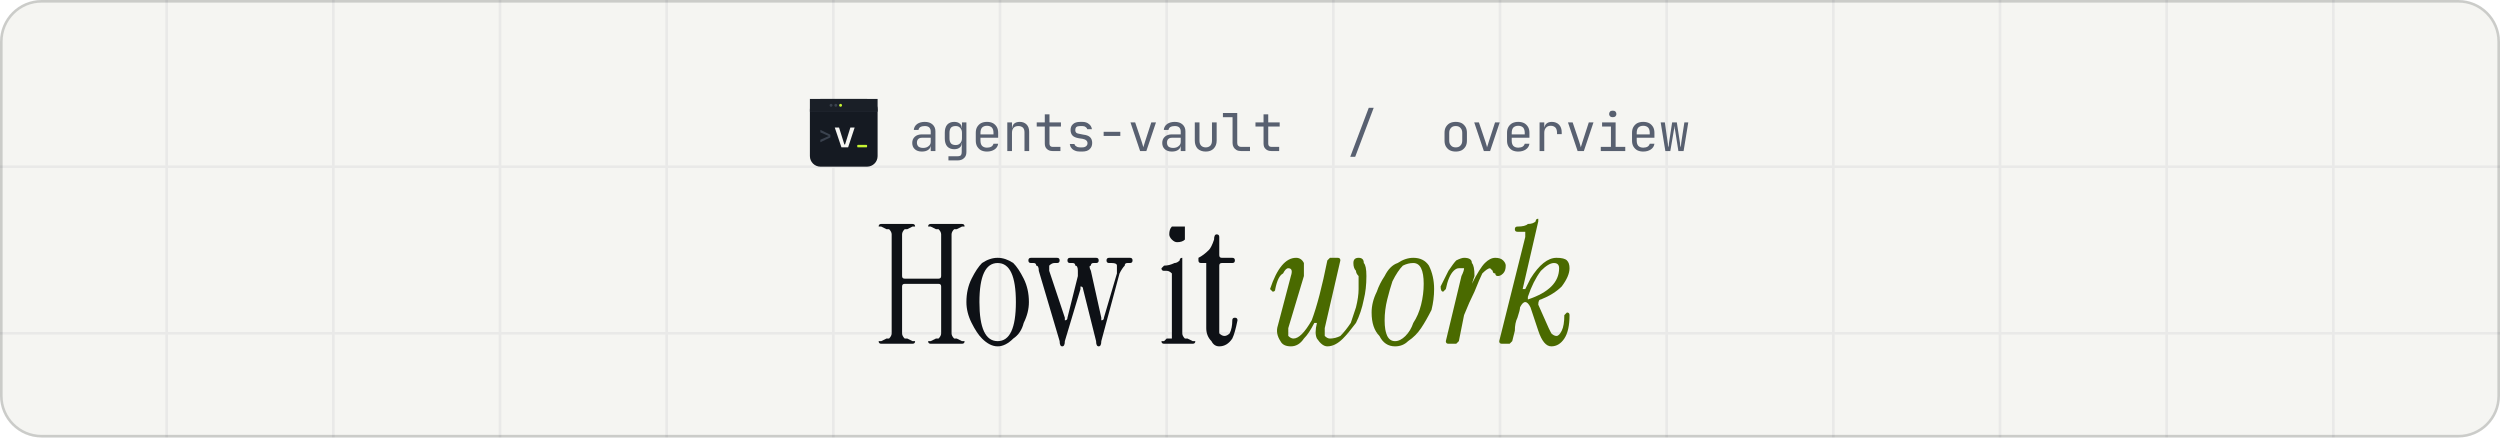
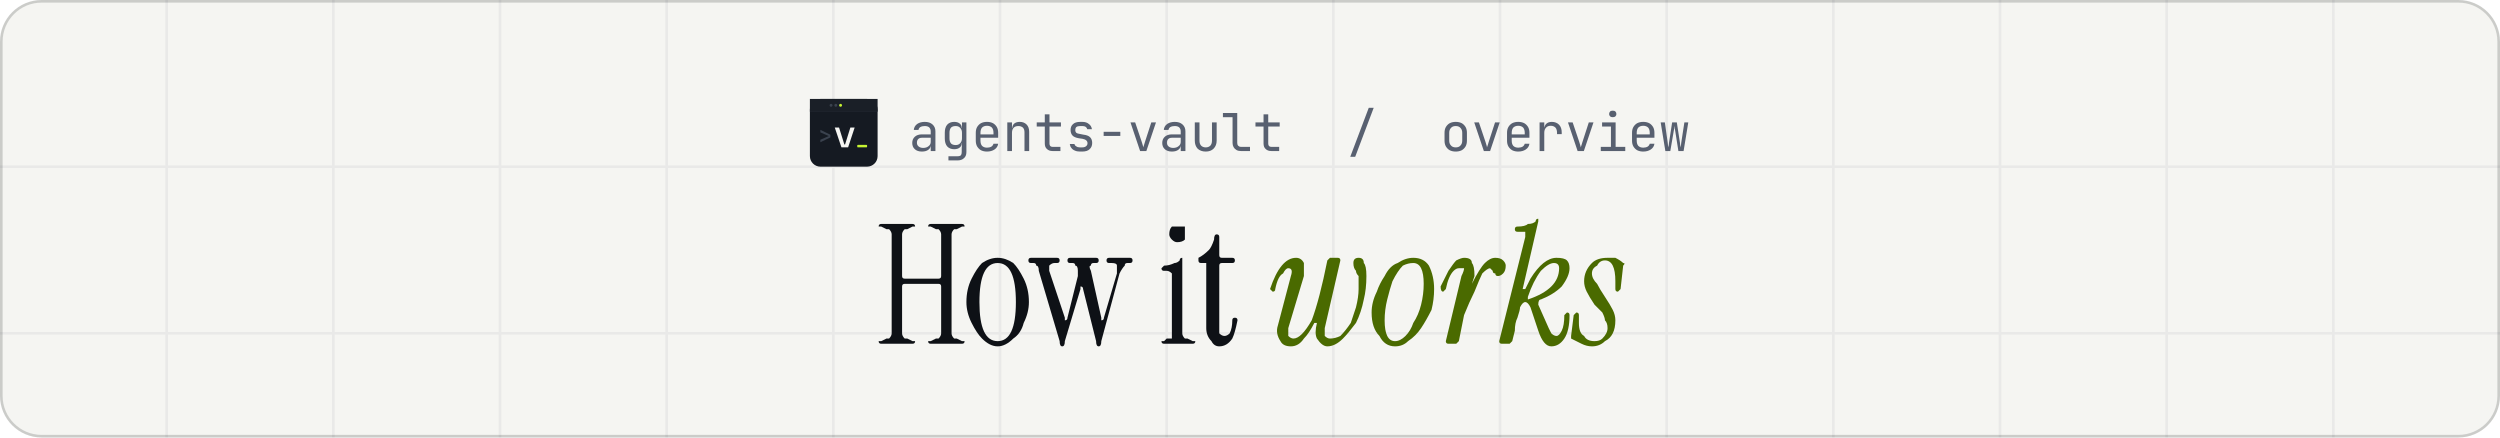
<svg xmlns="http://www.w3.org/2000/svg" width="960" height="168" viewBox="0 0 960 168" role="img" aria-label="How it works">
  <defs>
    <radialGradient id="l" cx="0.5" cy="0" r="0.75">
      <stop offset="0" stop-color="#fff" stop-opacity="0" />
      <stop offset="1" stop-color="#fff" stop-opacity="0" />
    </radialGradient>
    <clipPath id="c">
      <rect width="960" height="168" rx="16" />
    </clipPath>
-     <path id="g0" d="M5 0.2Q3.3 0.2 2.3-0.7Q1.3-1.6 1.3-3.1Q1.3-4.6 2.3-5.5Q3.3-6.4 5-6.4L8.4-6.4L8.4-7.5Q8.4-8.5 7.8-9.1Q7.2-9.6 6.1-9.6Q5.1-9.6 4.4-9.2Q3.8-8.8 3.7-8.1L1.9-8.1Q2-9.5 3.2-10.4Q4.4-11.2 6.1-11.2Q8-11.2 9.1-10.2Q10.2-9.2 10.2-7.6L10.2 0L8.4 0L8.4-2.1L8.4-2.1Q8.3-1.1 7.5-0.5Q6.6 0.2 5 0.2M5.5-1.2Q6.8-1.2 7.6-1.9Q8.4-2.5 8.4-3.5L8.4-5.1L5-5.1Q4.1-5.1 3.6-4.6Q3.1-4.1 3.1-3.2Q3.1-2.3 3.7-1.7Q4.4-1.2 5.5-1.2" />
-     <path id="g1" d="M6.7 3.6L3.2 3.6L3.2 2L6.7 2Q7.6 2 8 1.6Q8.3 1.2 8.3 0.4L8.3-1L8.4-3L8.3-3Q8.3-2 7.6-1.4Q6.8-0.7 5.4-0.7Q3.7-0.7 2.7-1.8Q1.8-2.9 1.8-4.8L1.8-7.1Q1.8-9 2.7-10.1Q3.7-11.2 5.4-11.2Q6.8-11.2 7.6-10.5Q8.3-9.9 8.3-8.9L8.4-8.9L8.4-11L10.1-11L10.1 0.4Q10.1 1.9 9.2 2.7Q8.3 3.6 6.7 3.6M6-2.3Q7.1-2.3 7.7-3Q8.4-3.7 8.4-4.9L8.4-7Q8.4-8.2 7.7-8.9Q7.1-9.6 6-9.6Q4.8-9.6 4.2-9Q3.6-8.3 3.6-7L3.6-4.9Q3.6-3.6 4.2-2.9Q4.8-2.3 6-2.3" />
-     <path id="g2" d="M6 0.2Q4.7 0.2 3.7-0.3Q2.8-0.8 2.2-1.8Q1.7-2.7 1.7-4L1.7-7Q1.7-8.3 2.2-9.2Q2.8-10.2 3.7-10.7Q4.7-11.2 6-11.2Q7.3-11.2 8.3-10.7Q9.2-10.2 9.8-9.2Q10.3-8.3 10.3-7L10.3-5.1L3.5-5.1L3.5-4Q3.5-2.7 4.1-2Q4.8-1.3 6-1.3Q7-1.3 7.7-1.7Q8.3-2.1 8.5-2.8L10.3-2.8Q10.1-1.4 8.9-0.6Q7.7 0.2 6 0.2M3.5-6.4L8.5-6.4L8.5-7Q8.5-8.3 7.9-9Q7.2-9.7 6-9.7Q4.8-9.7 4.1-9Q3.5-8.3 3.5-7" />
-     <path id="g3" d="M3.6 0L1.8 0L1.8-11L3.6-11L3.6-8.9L3.7-8.9Q3.8-9.9 4.4-10.5Q5.2-11.2 6.6-11.2Q8.2-11.2 9.2-10.2Q10.2-9.2 10.2-7.4L10.2 0L8.4 0L8.4-7.2Q8.4-8.4 7.8-9Q7.1-9.6 6.1-9.6Q4.9-9.6 4.3-9Q3.6-8.3 3.6-7" />
-     <path id="g4" d="M10.2 0L7.2 0Q5.8 0 5-0.8Q4.2-1.5 4.2-2.9L4.2-9.4L1.1-9.4L1.1-11L4.2-11L4.2-14.1L6-14.1L6-11L10.4-11L10.4-9.4L6-9.4L6-2.9Q6-1.6 7.2-1.6L10.2-1.6" />
-     <path id="g5" d="M6.5 0.2L5.7 0.2Q4.5 0.2 3.7-0.2Q2.9-0.5 2.4-1.2Q1.9-1.8 1.8-2.7L3.6-2.7Q3.7-2.1 4.3-1.8Q4.8-1.4 5.7-1.4L6.5-1.4Q7.6-1.4 8.1-1.9Q8.6-2.3 8.6-3Q8.6-3.7 8.1-4.1Q7.7-4.5 6.7-4.7L5.3-4.9Q3.6-5.2 2.9-5.9Q2.1-6.7 2.1-8.1Q2.1-9.5 3-10.3Q3.9-11.2 5.8-11.2L6.6-11.2Q8.2-11.2 9.1-10.4Q10.1-9.7 10.3-8.4L8.5-8.4Q8.4-8.9 7.9-9.2Q7.4-9.6 6.6-9.6L5.8-9.6Q4.8-9.6 4.3-9.2Q3.9-8.8 3.9-8Q3.9-7.4 4.3-7Q4.7-6.7 5.5-6.6L7-6.3Q8.8-6.1 9.6-5.3Q10.4-4.5 10.4-3.1Q10.4-1.6 9.4-0.7Q8.5 0.2 6.5 0.2" />
-     <path id="g6" d="M9.2-5.8L2.8-5.8L2.8-7.4L9.2-7.4" />
-     <path id="g7" d="M7.2 0L4.8 0L1.1-11L2.9-11L5.4-3.6Q5.6-2.9 5.8-2.3Q6-1.7 6-1.4Q6.1-1.7 6.3-2.3Q6.5-2.9 6.7-3.6L9.1-11L10.9-11" />
-     <path id="g8" d="M6 0.2Q4.1 0.2 2.9-0.9Q1.8-2.1 1.8-4L1.8-11L3.6-11L3.6-4Q3.6-2.8 4.2-2.1Q4.9-1.4 6-1.4Q7.1-1.4 7.8-2.1Q8.4-2.8 8.4-4L8.4-11L10.2-11L10.2-4Q10.2-2.1 9-0.9Q7.9 0.2 6 0.2" />
-     <path id="g9" d="M11 0L7.5 0Q6.5 0 5.8-0.4Q5.1-0.8 4.7-1.5Q4.3-2.2 4.3-3.1L4.3-13L0.6-13L0.6-14.6L6.1-14.6L6.1-3.1Q6.1-2.4 6.5-2Q6.9-1.6 7.5-1.6L11-1.6" />
-     <path id="g11" d="M3.4 2.2L1.5 2.2L8.6-16.6L10.5-16.6" />
-     <path id="g12" d="M6 0.2Q4.7 0.2 3.7-0.3Q2.8-0.8 2.2-1.8Q1.7-2.7 1.7-4L1.7-7Q1.7-8.3 2.2-9.2Q2.8-10.2 3.7-10.7Q4.7-11.2 6-11.2Q7.3-11.2 8.3-10.7Q9.2-10.2 9.8-9.2Q10.3-8.3 10.3-7L10.3-4Q10.3-2.7 9.8-1.8Q9.2-0.8 8.3-0.3Q7.3 0.2 6 0.2M6-1.4Q7.2-1.4 7.8-2.1Q8.5-2.8 8.5-4L8.5-7Q8.5-8.2 7.8-8.9Q7.2-9.6 6-9.6Q4.8-9.6 4.2-8.9Q3.5-8.2 3.5-7L3.5-4Q3.5-2.8 4.2-2.1Q4.8-1.4 6-1.4" />
-     <path id="g13" d="M4 0L2.2 0L2.2-11L4-11L4-9Q4.2-9.8 4.6-10.3Q5.4-11.2 6.9-11.2Q8.6-11.2 9.7-10.1Q10.7-9 10.7-7.2L10.7-6.5L8.9-6.5L8.9-7Q8.9-8.3 8.3-9Q7.6-9.7 6.5-9.7Q5.3-9.7 4.7-9Q4-8.3 4-7" />
-     <path id="g14" d="M11.1 0L1.7 0L1.7-1.6L5.6-1.6L5.6-9.4L2.2-9.4L2.2-11L7.4-11L7.4-1.6L11.1-1.6L11.1 0M6.3-13Q5.6-13 5.3-13.3Q4.9-13.7 4.9-14.2Q4.9-14.8 5.3-15.2Q5.6-15.5 6.3-15.5Q7-15.5 7.3-15.2Q7.7-14.8 7.7-14.2Q7.7-13.7 7.3-13.3Q7-13 6.3-13" />
-     <path id="g15" d="M4.4 0L2.5 0L0.7-11L2.3-11L3.4-3.2Q3.5-2.8 3.5-2.2Q3.6-1.7 3.6-1.4Q3.7-1.7 3.8-2.2Q3.9-2.8 3.9-3.2L5.1-11L6.9-11L8.1-3.2Q8.1-2.8 8.2-2.2Q8.3-1.7 8.4-1.4Q8.4-1.7 8.5-2.2Q8.6-2.8 8.6-3.2L9.8-11L11.3-11L9.5 0L7.5 0L6.3-7.6Q6.2-8.2 6.1-8.7Q6-9.3 6-9.6Q5.9-9.3 5.9-8.7Q5.8-8.2 5.7-7.6" />
-     <path id="g16" d="M14 0L2 0Q1 0 1-1Q1-1 2-1L4-2Q5-2 5-2Q6-3 6-4L6-42Q6-43 5-44Q5-44 4-44L2-45Q1-45 1-45Q1-46 2-46L14-46Q15-46 15-45Q15-45 14-45L12-44Q11-44 11-44Q10-43 10-42L10-26Q10-25 11-25L24-25Q25-25 25-26L25-42Q25-43 24-44Q24-44 23-44L21-45Q20-45 20-45Q20-46 21-46L33-46Q34-46 34-45Q34-45 33-45L31-44Q30-44 30-44Q29-43 29-42L29-4Q29-3 30-2Q30-2 31-2L33-1Q34-1 34-1Q34 0 33 0L21 0Q20 0 20-1Q20-1 21-1L23-2Q24-2 24-2Q25-3 25-4L25-22Q25-23 24-23L11-23Q10-23 10-22L10-4Q10-3 11-2Q11-2 12-2L14-1Q15-1 15-1Q15 0 14 0" />
-     <path id="g17" d="M13 1Q10 1 7-2Q5-4 3-8Q1-12 1-16Q1-21 3-25Q5-29 7-31Q10-33 13-33Q16-33 19-31Q21-29 23-25Q25-21 25-16Q25-12 23-8Q22-4 19-2Q16 1 13 1M13-1Q20-1 20-16Q20-31 13-31Q6-31 6-16Q6-1 13-1" />
-     <path id="g18" d="M12 1Q11 1 11-1L3-28Q3-30 2-30Q2-31 1-31L0-31Q-1-31-1-32Q-1-33 0-33L10-33Q11-33 11-32Q11-31 10-31L9-31Q8-31 7-30Q7-30 7-28L13-10Q13-9 13-9Q14-9 14-10L18-26Q18-27 18-27Q18-28 18-28Q18-30 17-30Q17-31 16-31L15-31Q14-31 14-32Q14-33 15-33L25-33Q26-33 26-32Q26-31 25-31L24-31Q23-31 23-30Q22-30 23-28L27-10Q27-9 27-9Q28-9 28-10L33-27Q33-29 33-30Q33-31 31-31L30-31Q29-31 29-32Q29-33 30-33L38-33Q39-33 39-32Q39-31 38-31L37-31Q36-31 36-30Q35-29 34-27L27-1Q27 1 26 1Q25 1 25-1L20-21Q20-22 19-22Q19-22 19-21L13-1Q13 1 12 1" />
-     <path id="g20" d="M7-39Q6-39 5-40Q4-41 4-42Q4-44 5-45Q6-45 7-45Q9-45 10-45Q10-44 10-42Q10-41 10-40Q9-39 7-39M13 0L2 0Q1 0 1-1Q1-1 2-1L3-2Q4-2 5-2Q5-3 5-4L5-26Q5-27 5-27Q4-28 3-28L2-28Q1-28 1-29Q1-29 2-30Q4-30 6-31Q7-31 8-32Q8-33 9-33Q9-33 9-32L9-4Q9-3 10-2Q10-2 11-2L13-1Q14-1 14-1Q14 0 13 0" />
-     <path id="g21" d="M9 1Q7 1 6-1Q4-3 4-6L4-30Q4-31 4-31L2-31Q1-31 1-32Q1-32 1-33Q3-34 5-36Q6-37 7-40Q7-42 8-42Q9-42 9-41L9-34Q9-33 10-33L14-33Q15-33 15-32Q15-31 14-31L10-31Q9-31 9-30L9-6Q9-5 9-4Q10-3 11-3Q12-3 13-4Q14-6 14-9Q14-10 15-10Q16-10 16-9Q15-4 14-2Q12 1 9 1" />
-     <path id="g22" d="M9 1Q6 1 5-1Q3-4 4-7L9-26Q10-29 8-29Q7-29 6-27Q4-26 3-21Q3-20 2-20Q2-20 1-21Q1-21 1-21Q5-33 11-33Q13-33 14-31Q14-29 14-26L8-6Q8-4 8-3Q9-2 10-2Q13-2 17-9Q20-17 23-32Q24-33 24-33L27-33Q28-33 28-32L22-6Q22-4 22-3Q23-2 24-2Q26-2 28-3Q30-5 32-8Q33-11 34-14Q35-18 35-21Q35-24 35-26Q34-27 34-28Q33-29 33-31Q33-33 35-33Q37-33 37-31Q38-30 38-26Q38-21 37-17Q36-12 34-8Q31-4 29-2Q26 1 23 1Q21 1 19-2Q18-4 19-8Q19-8 18-8Q18-8 18-8Q16-4 14-2Q12 1 9 1" />
-     <path id="g23" d="M10 1Q6 1 4-3Q1-6 1-12Q1-16 3-20Q4-23 6-26Q8-30 11-31Q14-33 17-33Q21-33 23-30Q25-26 25-21Q25-17 24-13Q22-9 20-6Q18-3 15-1Q13 1 10 1M10-1Q12-1 14-3Q16-5 17-8Q19-11 20-15Q21-19 21-23Q21-31 17-31Q15-31 13-30Q11-28 9-24Q8-21 7-17Q6-13 6-9Q6-1 10-1" />
-     <path id="g24" d="M7 0L4 0Q3 0 3-1L9-26Q10-28 10-29Q9-29 8-29Q7-29 6-28Q4-26 3-21Q2-20 2-20Q1-20 1-22Q3-26 4-28Q6-31 7-32Q9-33 10-33Q13-33 13-31Q14-30 14-26L13-23Q13-23 13-23Q13-23 13-23Q16-29 18-31Q20-33 22-33Q24-33 25-32Q26-31 26-30Q26-28 25-27Q24-26 23-26Q22-26 22-27Q21-27 21-28Q21-28 20-29Q20-29 20-29Q19-29 17-27Q16-25 14-20Q12-16 10-11Q9-6 8-1Q7 0 7 0" />
-     <path id="g25" d="M20 1Q17 1 15-5L12-14Q11-16 10-16Q9-16 8-14Q8-13 7-10Q6-8 6-5L5-1Q4 0 4 0L1 0Q0 0 0-1L10-41Q10-42 10-43Q10-43 9-43L7-43Q6-43 6-44Q6-45 7-45Q10-45 11-46Q13-46 14-47Q14-48 15-48Q15-48 15-47L9-21Q9-21 10-21Q10-21 10-21L12-25Q17-33 22-33Q25-33 26-32Q27-31 27-29Q27-26 24-22Q21-19 16-17Q15-17 15-15L19-6Q20-4 20-4Q21-3 22-3Q23-3 24-5Q25-7 25-11Q26-12 26-12Q27-12 27-11Q27-5 25-2Q23 1 20 1M11-18Q10-18 11-18Q11-17 11-17Q17-19 20-22Q23-25 23-29Q23-31 21-31Q19-31 16-28Q13-24 11-18" />
-     <path id="g26" d="M7 1Q5 1 30Q1-1-1-2Q-1-2-1-3L0-11Q1-12 1-12Q2-12 2-11L2-8Q2-4 4-3Q5-1 8-1Q10-1 11-2Q13-4 13-6Q13-8 12-9Q12-10 11-12Q10-13 8-15Q6-18 5-20Q4-22 4-24Q4-28 7-31Q9-33 13-33Q15-33 16-33Q18-32 19-31Q20-31 19-30L18-21Q17-20 17-20Q16-20 16-21L16-24Q16-28 15-30Q14-32 12-32Q10-32 9-30Q7-29 7-27Q7-25 9-23Q10-21 12-18Q14-15 15-13Q16-11 16-9Q16-6 15-4Q14-2 12-1Q10 1 7 1" />
+     <path id="g0" d="M5.0 0.2L5.0 0.2Q3.3 0.2 2.3-0.7Q1.3-1.6 1.3-3.1L1.3-3.1Q1.3-4.6 2.3-5.5Q3.3-6.4 5-6.4L5-6.4L8.4-6.4L8.4-7.5Q8.4-8.5 7.8-9.1Q7.2-9.6 6.1-9.6L6.1-9.6Q5.1-9.6 4.4-9.2Q3.8-8.8 3.7-8.1L3.7-8.1L1.9-8.1Q2.0-9.5 3.2-10.4Q4.4-11.2 6.1-11.2L6.1-11.2Q8-11.2 9.1-10.2Q10.2-9.2 10.2-7.6L10.2-7.6L10.2 0L8.4 0L8.4-2.1L8.4-2.1Q8.3-1.1 7.5-0.5L7.5-0.5Q6.6 0.2 5.0 0.2ZM5.5-1.2L5.5-1.2Q6.8-1.2 7.6-1.9Q8.4-2.5 8.4-3.5L8.4-3.5L8.4-5.1L5.0-5.1Q4.1-5.1 3.6-4.6Q3.1-4.1 3.1-3.2L3.1-3.2Q3.1-2.3 3.7-1.8Q4.4-1.2 5.5-1.2Z" />
+     <path id="g1" d="M6.7 3.6L3.2 3.6L3.2 2.0L6.7 2.0Q7.6 2.0 8.0 1.6Q8.3 1.2 8.3 0.4L8.3 0.4L8.3-1L8.4-3L8.3-3Q8.3-2.0 7.6-1.4L7.6-1.4Q6.8-0.7 5.4-0.7L5.4-0.7Q3.7-0.7 2.7-1.8Q1.8-2.9 1.8-4.8L1.8-4.8L1.8-7.1Q1.8-9 2.7-10.1Q3.7-11.2 5.4-11.2L5.4-11.2Q6.8-11.2 7.6-10.5L7.6-10.5Q8.3-9.9 8.3-8.9L8.3-8.9L8.4-8.9L8.4-11L10.1-11L10.1 0.4Q10.1 1.9 9.2 2.7Q8.3 3.6 6.7 3.6L6.7 3.6ZM6.0-2.3L6.0-2.3Q7.1-2.3 7.7-3.0Q8.4-3.7 8.4-4.9L8.4-4.9L8.4-7Q8.4-8.2 7.7-8.9Q7.1-9.6 6.0-9.6L6.0-9.6Q4.8-9.6 4.2-9.0Q3.6-8.3 3.6-7L3.6-7L3.6-4.9Q3.6-3.6 4.2-2.9Q4.8-2.3 6.0-2.3Z" />
+     <path id="g2" d="M6 0.2L6 0.2Q4.7 0.2 3.7-0.3Q2.8-0.8 2.2-1.8Q1.7-2.7 1.7-4L1.7-4L1.7-7Q1.7-8.3 2.2-9.2Q2.8-10.2 3.7-10.7Q4.7-11.2 6-11.2Q7.3-11.2 8.3-10.7Q9.2-10.2 9.8-9.2Q10.3-8.3 10.3-7L10.3-7L10.3-5.1L3.5-5.1L3.5-4Q3.5-2.7 4.1-2.0Q4.8-1.3 6-1.3L6-1.3Q7.0-1.3 7.7-1.7Q8.3-2.1 8.5-2.8L8.5-2.8L10.3-2.8Q10.1-1.4 8.9-0.6Q7.7 0.2 6 0.2ZM3.5-6.4L8.5-6.4L8.5-7Q8.5-8.3 7.9-9Q7.2-9.7 6-9.7L6-9.7Q4.8-9.7 4.1-9Q3.5-8.3 3.5-7L3.5-7L3.5-6.4Z" />
+     <path id="g3" d="M3.6 0L1.8 0L1.8-11L3.6-11L3.6-8.9L3.7-8.9Q3.8-9.9 4.4-10.5L4.4-10.5Q5.2-11.2 6.6-11.2L6.6-11.2Q8.2-11.2 9.2-10.2Q10.2-9.2 10.2-7.4L10.2-7.4L10.2 0L8.4 0L8.4-7.2Q8.4-8.4 7.8-9.0Q7.1-9.6 6.1-9.6L6.1-9.6Q4.9-9.6 4.3-9.0Q3.6-8.3 3.6-7L3.6-7L3.6 0Z" />
+     <path id="g4" d="M10.2 0L7.2 0Q5.8 0 5.0-0.8Q4.2-1.5 4.2-2.9L4.2-2.9L4.2-9.4L1.1-9.4L1.1-11L4.2-11L4.2-14.1L6-14.1L6-11L10.4-11L10.4-9.4L6-9.4L6-2.9Q6-1.6 7.2-1.6L7.2-1.6L10.2-1.6L10.2 0Z" />
+     <path id="g5" d="M6.5 0.2L5.7 0.2Q4.5 0.2 3.7-0.2Q2.9-0.5 2.4-1.2Q1.9-1.8 1.8-2.7L1.8-2.7L3.6-2.7Q3.7-2.1 4.3-1.8Q4.8-1.4 5.7-1.4L5.7-1.4L6.5-1.4Q7.6-1.4 8.1-1.9Q8.6-2.3 8.6-3.0L8.6-3.0Q8.6-3.7 8.1-4.1Q7.7-4.5 6.7-4.7L6.7-4.7L5.3-4.9Q3.6-5.2 2.9-5.9Q2.1-6.7 2.1-8.1L2.1-8.1Q2.1-9.5 3-10.3Q3.9-11.2 5.8-11.2L5.8-11.2L6.6-11.2Q8.2-11.2 9.1-10.4Q10.1-9.7 10.3-8.4L10.3-8.4L8.5-8.4Q8.4-8.9 7.9-9.3Q7.4-9.6 6.6-9.6L6.6-9.6L5.8-9.6Q4.8-9.6 4.3-9.2Q3.9-8.8 3.9-8.0L3.9-8.0Q3.9-7.4 4.3-7.0Q4.7-6.7 5.5-6.6L5.5-6.6L7-6.3Q8.8-6.1 9.6-5.3Q10.4-4.5 10.4-3.1L10.4-3.1Q10.4-1.6 9.4-0.7Q8.5 0.2 6.5 0.2L6.5 0.2Z" />
+     <path id="g6" d="M9.2-5.8L2.8-5.8L2.8-7.4L9.2-7.4L9.2-5.8Z" />
+     <path id="g7" d="M7.2 0L4.8 0L1.1-11L2.9-11L5.4-3.6Q5.6-2.9 5.8-2.3Q6.0-1.7 6.0-1.4L6.0-1.4Q6.1-1.7 6.3-2.3Q6.5-2.9 6.7-3.6L6.7-3.6L9.1-11L10.9-11L7.2 0Z" />
+     <path id="g8" d="M6.0 0.2L6.0 0.2Q4.1 0.2 2.9-0.9Q1.8-2.1 1.8-4L1.8-4L1.8-11L3.6-11L3.6-4Q3.6-2.8 4.2-2.1Q4.9-1.4 6.0-1.4L6.0-1.4Q7.1-1.4 7.8-2.1Q8.4-2.8 8.4-4L8.4-4L8.4-11L10.2-11L10.2-4Q10.2-2.1 9.0-0.9Q7.9 0.2 6.0 0.2Z" />
+     <path id="g9" d="M11 0L7.5 0Q6.5 0 5.8-0.4Q5.1-0.8 4.7-1.5Q4.3-2.2 4.3-3.1L4.3-3.1L4.3-13.0L0.6-13.0L0.6-14.6L6.1-14.6L6.1-3.1Q6.1-2.4 6.5-2.0Q6.9-1.6 7.5-1.6L7.5-1.6L11-1.6L11 0Z" />
+     <path id="g11" d="M3.4 2.2L1.5 2.2L8.6-16.6L10.5-16.6L3.4 2.2Z" />
+     <path id="g12" d="M6 0.2L6 0.2Q4.7 0.2 3.7-0.3Q2.8-0.8 2.2-1.8Q1.7-2.7 1.7-4.0L1.7-4.0L1.7-7.0Q1.7-8.3 2.2-9.2Q2.8-10.2 3.7-10.7Q4.7-11.2 6-11.2L6-11.2Q7.3-11.2 8.3-10.7Q9.2-10.2 9.8-9.2Q10.3-8.3 10.3-7.0L10.3-7.0L10.3-4.0Q10.3-2.7 9.8-1.8Q9.2-0.8 8.3-0.3Q7.3 0.2 6 0.2ZM6-1.4L6-1.4Q7.2-1.4 7.8-2.1Q8.5-2.8 8.5-4.0L8.5-4.0L8.5-7.0Q8.5-8.2 7.8-8.9Q7.2-9.6 6-9.6L6-9.6Q4.8-9.6 4.2-8.9Q3.5-8.2 3.5-7.0L3.5-7.0L3.5-4.0Q3.5-2.8 4.2-2.1Q4.8-1.4 6-1.4Z" />
+     <path id="g13" d="M4.0 0L2.2 0L2.2-11L4.0-11L4.0-9.0Q4.2-9.8 4.6-10.3L4.6-10.3Q5.4-11.2 6.9-11.2L6.9-11.2Q8.6-11.2 9.7-10.1Q10.7-9.0 10.7-7.2L10.7-7.2L10.7-6.5L8.9-6.5L8.9-7Q8.9-8.3 8.3-9.0Q7.6-9.7 6.5-9.7L6.5-9.7Q5.3-9.7 4.7-9.0Q4.0-8.3 4.0-7L4.0-7L4.0 0Z" />
+     <path id="g14" d="M11.1 0L1.7 0L1.7-1.6L5.6-1.6L5.6-9.4L2.2-9.4L2.2-11L7.4-11L7.4-1.6L11.1-1.6L11.1 0ZM6.3-13.0L6.3-13.0Q5.6-13.0 5.3-13.3Q4.9-13.7 4.9-14.2L4.9-14.2Q4.9-14.8 5.3-15.2Q5.6-15.5 6.3-15.5L6.3-15.5Q7.0-15.5 7.3-15.2Q7.7-14.8 7.7-14.2L7.7-14.2Q7.7-13.7 7.3-13.3Q7.0-13.0 6.3-13.0Z" />
+     <path id="g15" d="M4.4 0L2.5 0L0.7-11L2.3-11L3.4-3.2Q3.5-2.8 3.5-2.3Q3.6-1.7 3.6-1.4L3.6-1.4Q3.7-1.7 3.8-2.3Q3.9-2.8 3.9-3.2L3.9-3.2L5.1-11L6.9-11L8.1-3.2Q8.1-2.8 8.2-2.3Q8.3-1.7 8.4-1.4L8.4-1.4Q8.4-1.7 8.5-2.3Q8.6-2.8 8.6-3.2L8.6-3.2L9.8-11L11.3-11L9.5 0L7.5 0L6.3-7.6Q6.2-8.2 6.1-8.7Q6.0-9.3 6.0-9.6L6.0-9.6Q5.9-9.3 5.9-8.7Q5.8-8.2 5.7-7.6L5.7-7.6L4.4 0Z" />
+     <path id="g16" d="M14 0L2 0Q1 0 1-1L1-1Q1-1 2-1L2-1L4-2Q5-2 5-2Q6-3 6-4L6-4L6-42Q6-43 5-44Q5-44 4-44L4-44L2-45Q1-45 1-45L1-45Q1-46 2-46L2-46L14-46Q15-46 15-45L15-45Q15-45 14-45L14-45L12-44Q11-44 11-44Q10-43 10-42L10-42L10-26Q10-25 11-25L11-25L24-25Q25-25 25-26L25-26L25-42Q25-43 24-44Q24-44 23-44L23-44L21-45Q20-45 20-45L20-45Q20-46 21-46L21-46L33-46Q34-46 34-45L34-45Q34-45 33-45L33-45L31-44Q30-44 30-44Q29-43 29-42L29-42L29-4Q29-3 30-2Q30-2 31-2L31-2L33-1Q34-1 34-1L34-1Q34 0 33 0L33 0L21 0Q20 0 20-1L20-1Q20-1 21-1L21-1L23-2Q24-2 24-2Q25-3 25-4L25-4L25-22Q25-23 24-23L24-23L11-23Q10-23 10-22L10-22L10-4Q10-3 11-2Q11-2 12-2L12-2L14-1Q15-1 15-1L15-1Q15 0 14 0L14 0Z" />
+     <path id="g17" d="M13 1L13 1Q10 1 7-2Q5-4 3-8Q1-12 1-16L1-16Q1-21 3-25Q5-29 7-31Q10-33 13-33L13-33Q16-33 19-31Q21-29 23-25Q25-21 25-16L25-16Q25-12 23-8Q22-4 19-2Q16 1 13 1ZM13-1L13-1Q20-1 20-16L20-16Q20-31 13-31L13-31Q6-31 6-16L6-16Q6-1 13-1Z" />
+     <path id="g18" d="M12 1L12 1Q11 1 11-1L11-1L3-28Q3-30 2-30Q2-31 1-31L1-31L-0-31Q-1-31-1-32L-1-32Q-1-33 0-33L0-33L10-33Q11-33 11-32L11-32Q11-31 10-31L10-31L9-31Q8-31 7-30Q7-30 7-28L7-28L13-10Q13-9 13-9Q14-9 14-10L14-10L18-26Q18-27 18-27Q18-28 18-28L18-28Q18-30 17-30Q17-31 16-31L16-31L15-31Q14-31 14-32L14-32Q14-33 15-33L15-33L25-33Q26-33 26-32L26-32Q26-31 25-31L25-31L24-31Q23-31 23-30Q22-30 23-28L23-28L27-10Q27-9 27-9Q28-9 28-10L28-10L33-27Q33-29 33-30Q33-31 31-31L31-31L30-31Q29-31 29-32L29-32Q29-33 30-33L30-33L38-33Q39-33 39-32L39-32Q39-31 38-31L38-31L37-31Q36-31 36-30Q35-29 34-27L34-27L27-1Q27 1 26 1L26 1Q25 1 25-1L25-1L20-21Q20-22 19-22Q19-22 19-21L19-21L13-1Q13 1 12 1Z" />
+     <path id="g20" d="M7-39L7-39Q6-39 5-40Q4-41 4-42L4-42Q4-44 5-45Q6-45 7-45L7-45Q9-45 10-45Q10-44 10-42L10-42Q10-41 10-40Q9-39 7-39ZM13 0L2 0Q1 0 1-1L1-1Q1-1 2-1L2-1L3-2Q4-2 5-2Q5-3 5-4L5-4L5-26Q5-27 5-27Q4-28 3-28L3-28L2-28Q1-28 1-29L1-29Q1-29 2-30L2-30Q4-30 6-31Q7-31 8-32L8-32Q8-33 9-33L9-33Q9-33 9-32L9-32L9-4Q9-3 10-2Q10-2 11-2L11-2L13-1Q14-1 14-1L14-1Q14 0 13 0L13 0Z" />
+     <path id="g21" d="M9 1L9 1Q7 1 6-1Q4-3 4-6L4-6L4-30Q4-31 4-31L4-31L2-31Q1-31 1-32L1-32Q1-32 1-33L1-33Q3-34 5-36Q6-37 7-40L7-40Q7-42 8-42L8-42Q9-42 9-41L9-41L9-34Q9-33 10-33L10-33L14-33Q15-33 15-32L15-32Q15-31 14-31L14-31L10-31Q9-31 9-30L9-30L9-6Q9-5 9-4Q10-3 11-3L11-3Q12-3 13-4Q14-6 14-9L14-9Q14-10 15-10L15-10Q16-10 16-9L16-9Q15-4 14-2Q12 1 9 1Z" />
+     <path id="g22" d="M9 1L9 1Q6 1 5-1Q3-4 4-7L4-7L9-26Q10-29 8-29L8-29Q7-29 6-27Q4-26 3-21L3-21Q3-20 2-20L2-20Q2-20 1-21Q1-21 1-21L1-21Q5-33 11-33L11-33Q13-33 14-31Q14-29 14-26L14-26L8-6Q8-4 8-3Q9-2 10-2L10-2Q13-2 17-9Q20-17 23-32L23-32Q24-33 24-33L24-33L27-33Q28-33 28-32L28-32L22-6Q22-4 22-3Q23-2 24-2L24-2Q26-2 28-3Q30-5 32-8Q33-11 34-14Q35-18 35-21L35-21Q35-24 35-26Q34-27 34-28Q33-29 33-31L33-31Q33-33 35-33L35-33Q37-33 37-31Q38-30 38-26L38-26Q38-21 37-17Q36-12 34-8Q31-4 29-2Q26 1 23 1L23 1Q21 1 19-2Q18-4 19-8L19-8Q19-8 18-8Q18-8 18-8L18-8Q16-4 14-2Q12 1 9 1Z" />
+     <path id="g23" d="M10 1L10 1Q6 1 4-3Q1-6 1-12L1-12Q1-16 3-20Q4-23 6-26Q8-30 11-31Q14-33 17-33L17-33Q21-33 23-30Q25-26 25-21L25-21Q25-17 24-13Q22-9 20-6Q18-3 15-1Q13 1 10 1ZM10-1L10-1Q12-1 14-3Q16-5 17-8Q19-11 20-15Q21-19 21-23L21-23Q21-31 17-31L17-31Q15-31 13-30Q11-28 9-24Q8-21 7-17Q6-13 6-9L6-9Q6-1 10-1Z" />
+     <path id="g24" d="M7 0L4 0Q3 0 3-1L3-1L9-26Q10-28 10-29Q9-29 8-29L8-29Q7-29 6-28Q4-26 3-21L3-21Q2-20 2-20L2-20Q1-20 1-22L1-22Q3-26 4-28Q6-31 7-32Q9-33 10-33L10-33Q13-33 13-31Q14-30 14-26L14-26L13-23Q13-23 13-23Q13-23 13-23L13-23Q16-29 18-31Q20-33 22-33L22-33Q24-33 25-32Q26-31 26-30L26-30Q26-28 25-27Q24-26 23-26L23-26Q22-26 22-27Q21-27 21-28Q21-28 20-29Q20-29 20-29L20-29Q19-29 17-27Q16-25 14-20Q12-16 10-11Q9-6 8-1L8-1Q7 0 7 0L7 0Z" />
+     <path id="g25" d="M20 1L20 1Q17 1 15-5L15-5L12-14Q11-16 10-16L10-16Q9-16 8-14L8-14Q8-13 7-10Q6-8 6-5L6-5L5-1Q4 0 4 0L4 0L1 0Q0 0 0-1L0-1L10-41Q10-42 10-43Q10-43 9-43L9-43L7-43Q6-43 6-44L6-44Q6-45 7-45L7-45Q10-45 11-46Q13-46 14-47L14-47Q14-48 15-48L15-48Q15-48 15-47L15-47L9-21Q9-21 10-21Q10-21 10-21L10-21L12-25Q17-33 22-33L22-33Q25-33 26-32Q27-31 27-29L27-29Q27-26 24-22Q21-19 16-17L16-17Q15-17 15-15L15-15L19-6Q20-4 20-4Q21-3 22-3L22-3Q23-3 24-5Q25-7 25-11L25-11Q26-12 26-12L26-12Q27-12 27-11L27-11Q27-5 25-2Q23 1 20 1ZM11-18L11-18Q10-18 11-18Q11-17 11-17L11-17Q17-19 20-22Q23-25 23-29L23-29Q23-31 21-31L21-31Q19-31 16-28Q13-24 11-18Z" />
+     <path id="g26" d="M7 1L7 1Q5 1 3-0Q1-1-1-2L-1-2Q-1-2-1-3L-1-3L0-11Q1-12 1-12L1-12Q2-12 2-11L2-11L2-8Q2-4 4-3Q5-1 8-1L8-1Q10-1 11-2Q13-4 13-6L13-6Q13-8 12-9Q12-10 11-12Q10-13 8-15L8-15Q6-18 5-20Q4-22 4-24L4-24Q4-28 7-31Q9-33 13-33L13-33Q15-33 16-33Q18-32 19-31L19-31Q20-31 19-30L19-30L18-21Q17-20 17-20L17-20Q16-20 16-21L16-21L16-24Q16-28 15-30Q14-32 12-32L12-32Q10-32 9-30Q7-29 7-27L7-27Q7-25 9-23Q10-21 12-18L12-18Q14-15 15-13Q16-11 16-9L16-9Q16-6 15-4Q14-2 12-1Q10 1 7 1Z" />
  </defs>
  <g clip-path="url(#c)">
    <rect width="960" height="168" fill="#f5f5f2" />
    <path d="M64 0V168M128 0V168M192 0V168M256 0V168M320 0V168M384 0V168M448 0V168M512 0V168M576 0V168M640 0V168M704 0V168M768 0V168M832 0V168M896 0V168M0 64H960M0 128H960" stroke="#0e1116" stroke-opacity="0.05" fill="none" />
    <g transform="translate(311 38) scale(0.02539062)">
      <rect width="1024" height="1024" rx="160" fill="#151a22" />
      <rect width="1024" height="190" fill="#1a1f27" />
      <rect y="190" width="1024" height="4" fill="#2a313c" />
      <circle cx="320" cy="96" r="22" fill="#3a424e" />
      <circle cx="392" cy="96" r="22" fill="#3a424e" />
      <circle cx="464" cy="96" r="22" fill="#c6f432" />
      <path d="M158 467L310 541V581L158 655V617L287 561L158 505Z" fill="#3a424e" />
      <path d="M376 432H441L521 688H532L612 432H677L578 732H477Z" fill="#f5f5f2" />
      <rect x="716" y="694.5" width="149" height="37.5" rx="9" fill="#c6f432" />
    </g>
    <g fill="#586070">
      <use href="#g0" x="349" y="58" />
      <use href="#g1" x="361" y="58" />
      <use href="#g2" x="373" y="58" />
      <use href="#g3" x="385" y="58" />
      <use href="#g4" x="397" y="58" />
      <use href="#g5" x="409" y="58" />
      <use href="#g6" x="421" y="58" />
      <use href="#g7" x="433" y="58" />
      <use href="#g0" x="445" y="58" />
      <use href="#g8" x="457" y="58" />
      <use href="#g9" x="469" y="58" />
      <use href="#g4" x="481" y="58" />
      <use href="#g11" x="517" y="58" />
      <use href="#g12" x="553" y="58" />
      <use href="#g7" x="565" y="58" />
      <use href="#g2" x="577" y="58" />
      <use href="#g13" x="589" y="58" />
      <use href="#g7" x="601" y="58" />
      <use href="#g14" x="613" y="58" />
      <use href="#g2" x="625" y="58" />
      <use href="#g15" x="637" y="58" />
    </g>
    <g fill="#0e1116">
      <use href="#g16" x="336.4" y="132" />
      <use href="#g17" x="370.1" y="132" />
      <use href="#g18" x="395.9" y="132" />
      <use href="#g20" x="445" y="132" />
      <use href="#g21" x="459.2" y="132" />
    </g>
    <g fill="#4a6a00">
      <use href="#g22" x="486.7" y="132" />
      <use href="#g23" x="525.7" y="132" />
      <use href="#g24" x="552.2" y="132" />
      <use href="#g25" x="575.7" y="132" />
      <use href="#g26" x="604.3" y="132" />
    </g>
  </g>
  <rect x="0.5" y="0.5" width="959" height="167" rx="15.5" fill="none" stroke="#0e1116" stroke-opacity="0.18" />
</svg>
